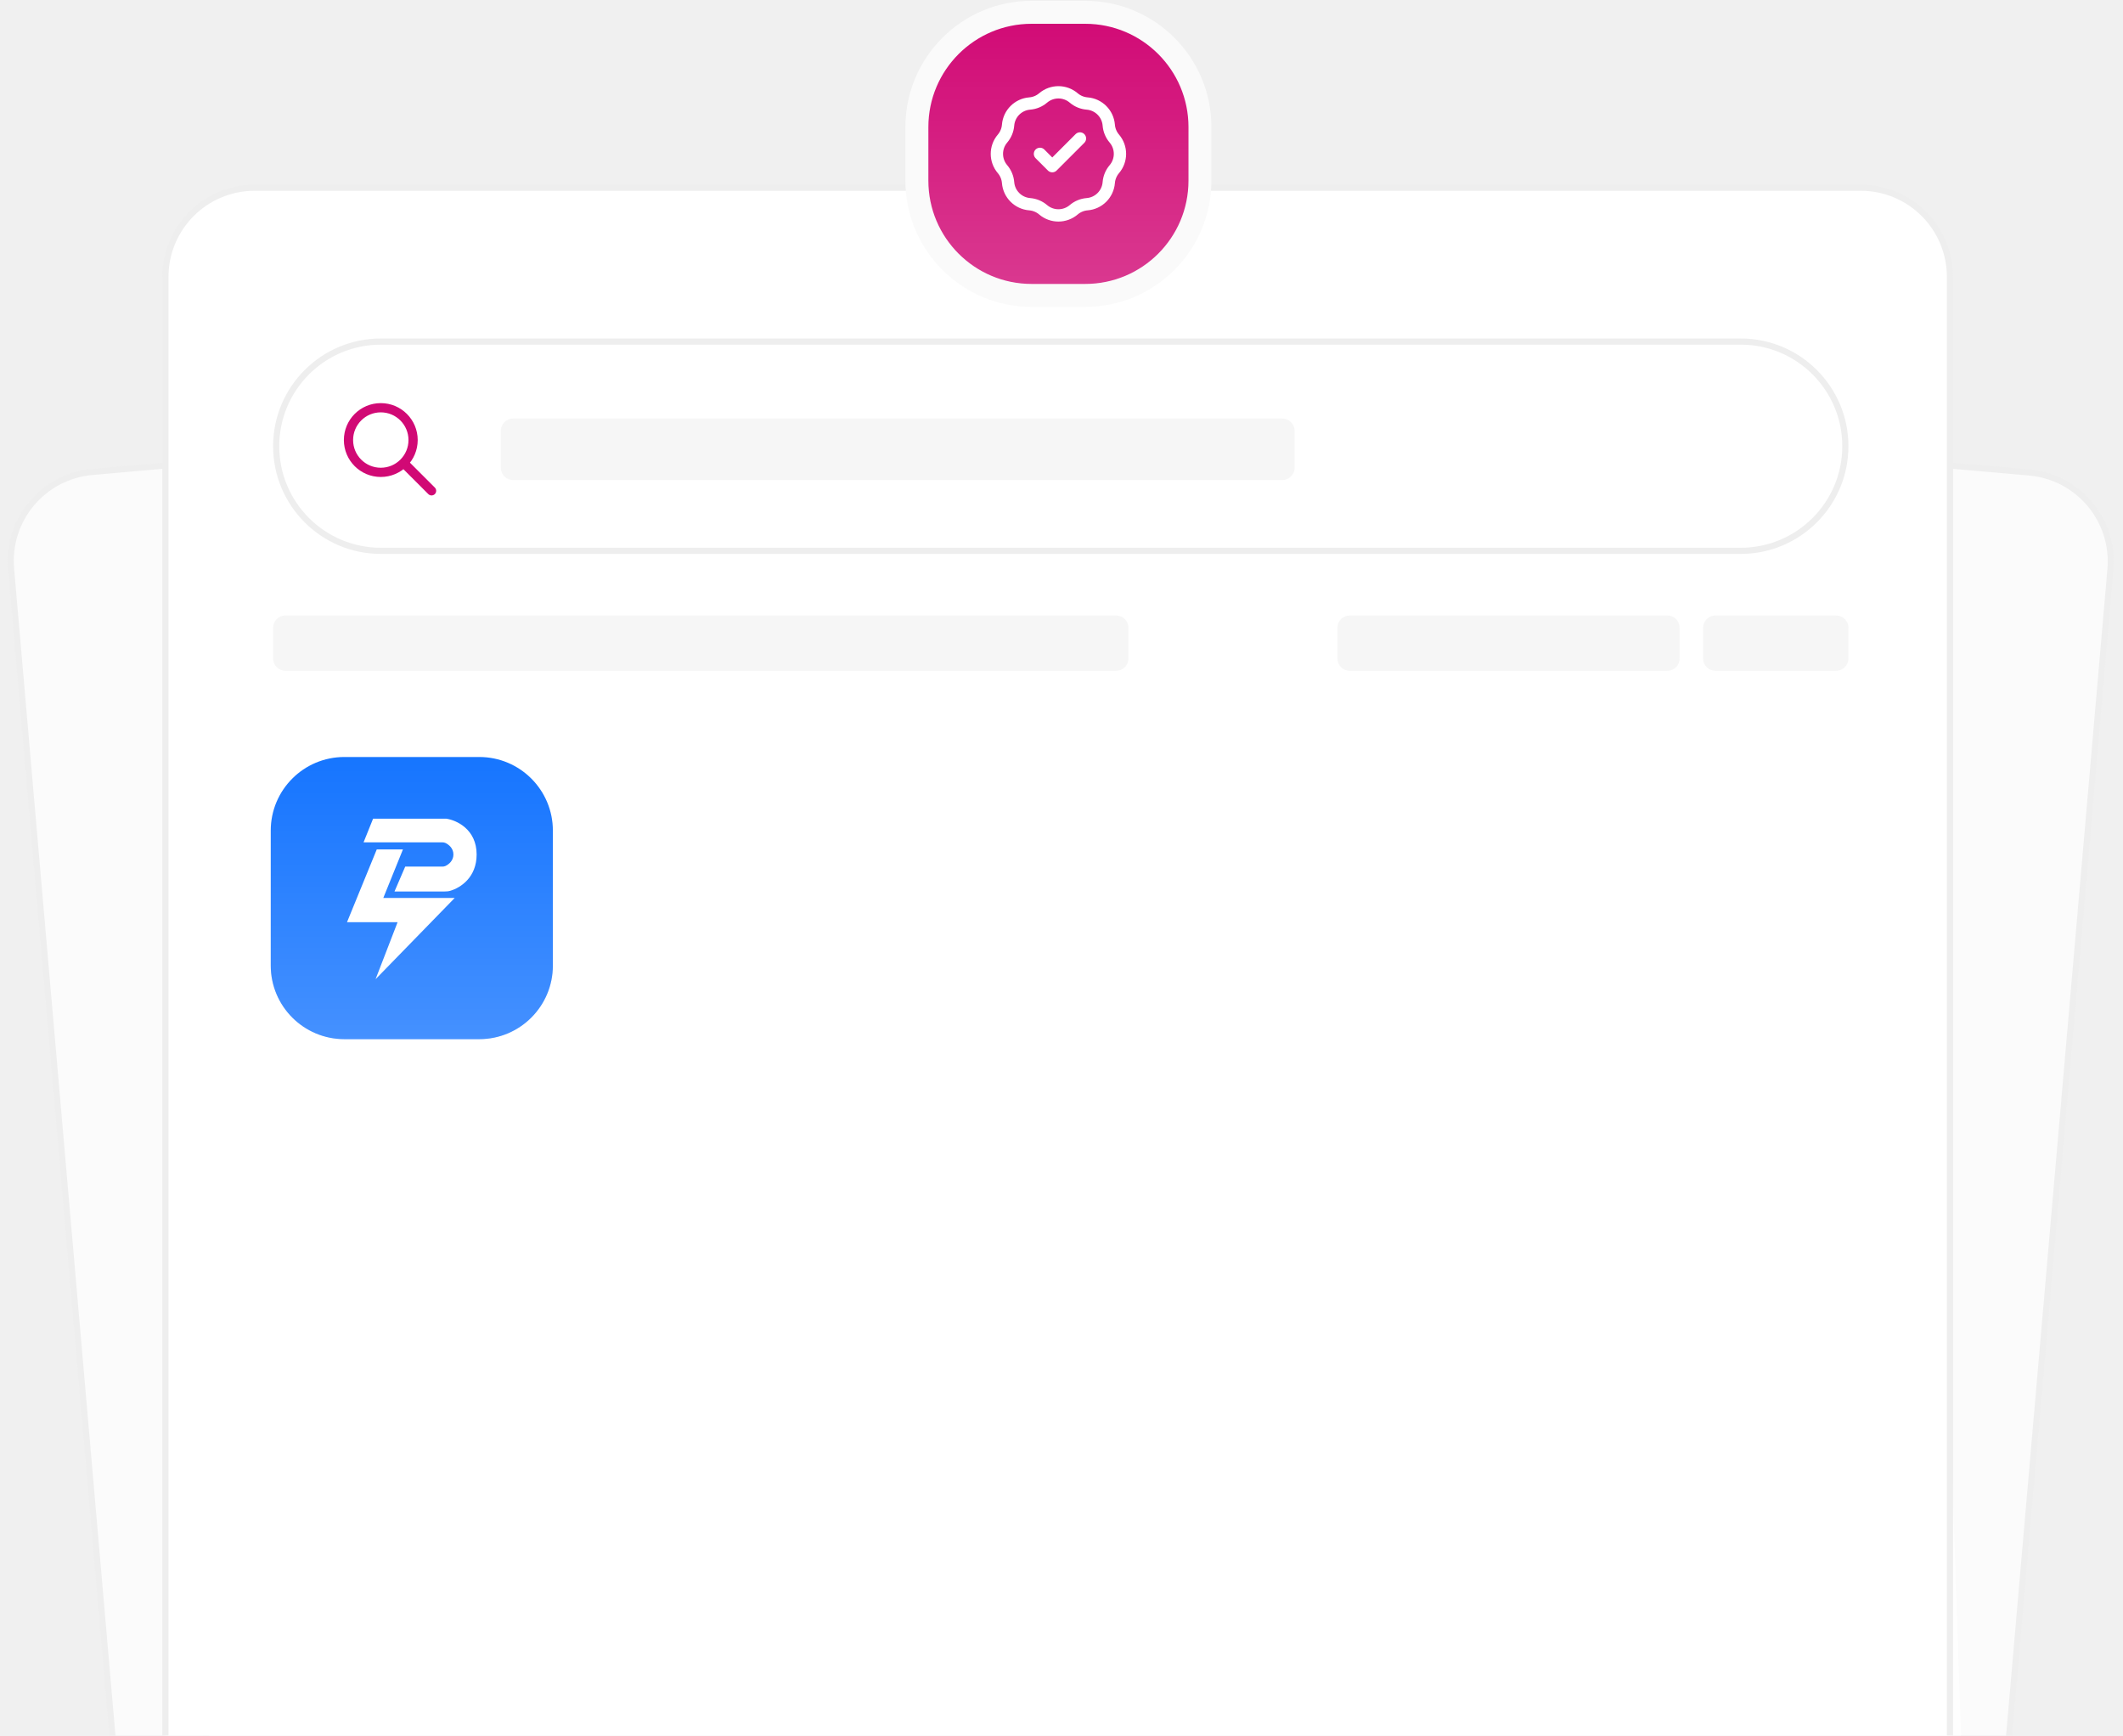
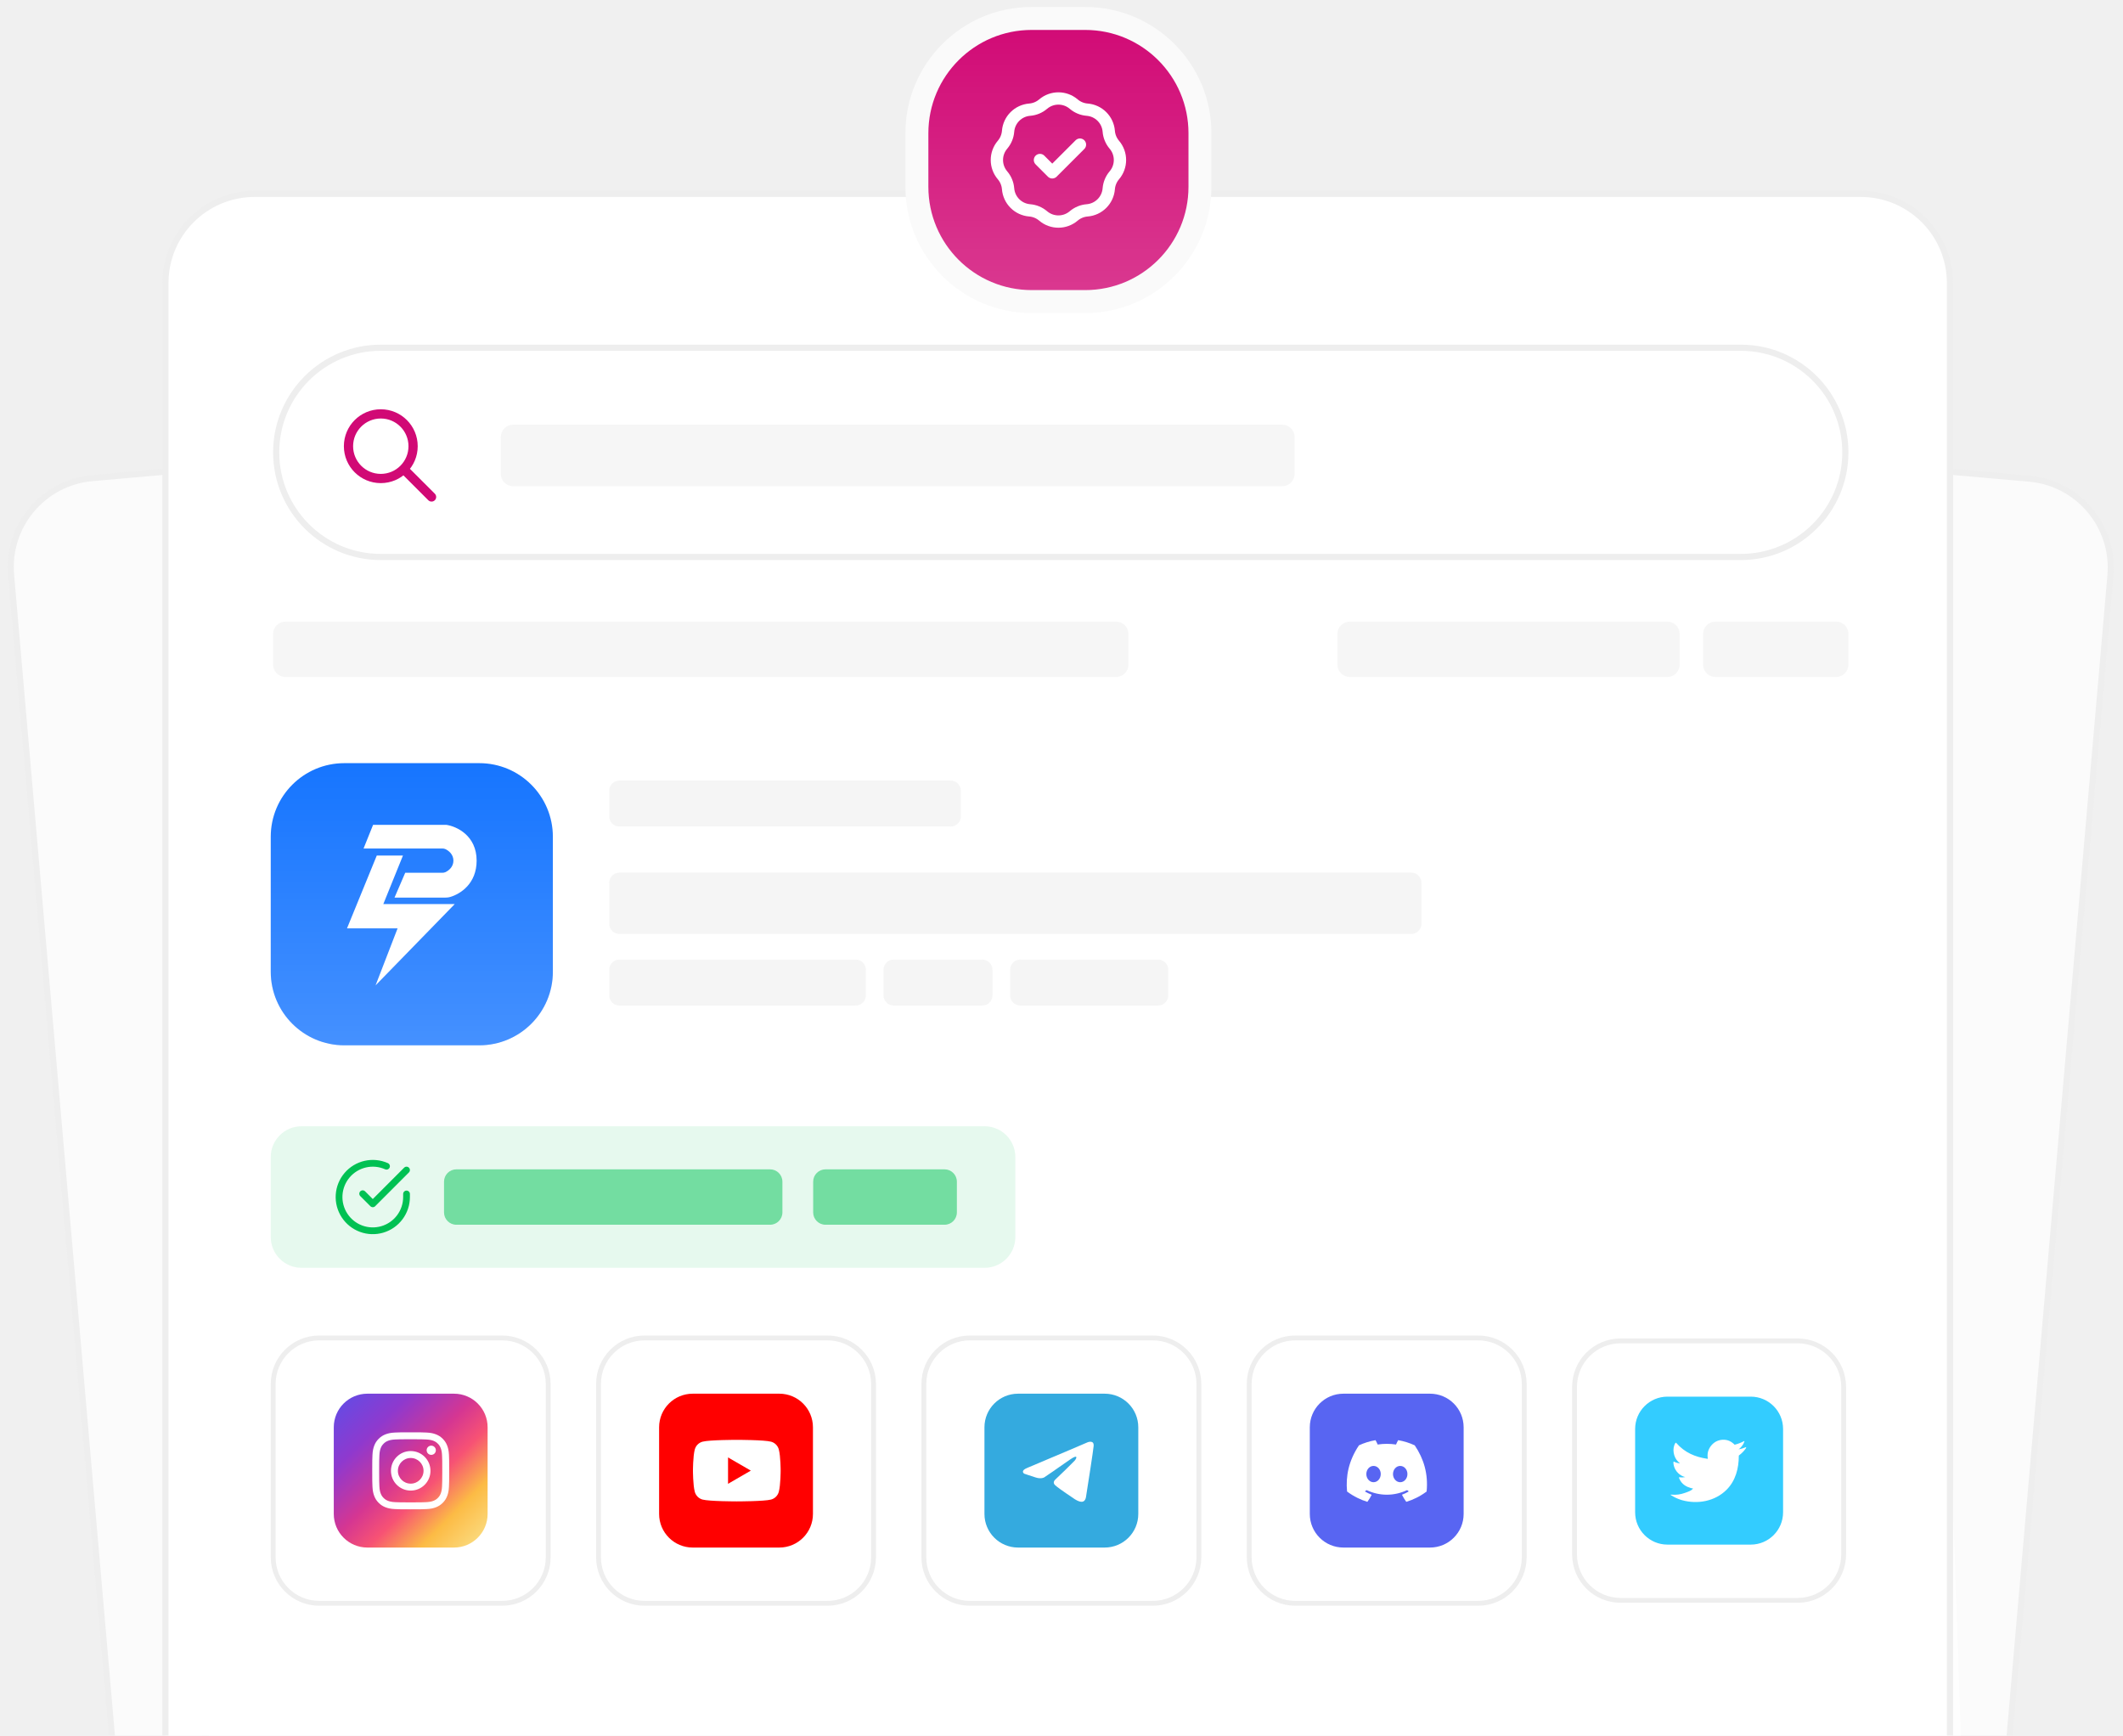
<svg xmlns="http://www.w3.org/2000/svg" width="345" height="282" viewBox="0 0 345 282" fill="none">
-   <g clip-path="url(#clip0_12_6899)">
-     <path opacity="0.75" d="M14.985 76.683L296.101 51.914C304.377 51.184 311.564 57.545 311.846 65.849L319.246 283.673L18.413 283.673L1.796 92.401C1.103 84.423 7.008 77.385 14.985 76.683Z" fill="white" stroke="#EEEEEE" />
-     <path opacity="0.75" d="M47.354 51.887L329.773 76.771C337.75 77.474 343.655 84.511 342.962 92.489L326.346 283.762L33.498 283.762L31.601 66.442C31.526 57.887 38.833 51.136 47.354 51.887Z" fill="white" stroke="#EEEEEE" />
-     <path d="M41.381 30.5H302.381C310.389 30.5 316.881 36.992 316.881 45V283.5H26.881V45C26.881 36.992 33.373 30.5 41.381 30.5Z" fill="white" stroke="#EEEEEE" />
-     <rect width="45.845" height="45.845" rx="11.96" transform="matrix(-1 5.18986e-09 5.18986e-09 1 89.8438 123)" fill="#1675FF" />
-     <rect width="45.845" height="45.845" rx="11.96" transform="matrix(-1 5.18986e-09 5.18986e-09 1 89.8438 123)" fill="url(#paint0_linear_12_6899)" fill-opacity="0.2" />
-     <path d="M59.08 136.869L60.628 133.025H72.523C74.167 133.255 77.455 134.74 77.455 138.84C77.455 142.573 74.834 144.247 73.173 144.739C72.873 144.829 72.558 144.851 72.245 144.851H64.109L65.85 140.81H71.873C72.047 140.81 72.222 140.788 72.38 140.713C72.922 140.459 73.683 139.855 73.683 138.84C73.683 137.824 72.922 137.22 72.38 136.966C72.222 136.892 72.047 136.869 71.873 136.869H59.08Z" fill="white" />
-     <path d="M65.481 138.016H61.226L56.391 149.841H64.611L61.033 159.105L73.895 145.9H62.29L65.481 138.016Z" fill="white" />
-     <rect x="44.881" y="55.5" width="255" height="34" rx="17" fill="white" stroke="#EEEEEE" />
-     <path d="M70.131 79.75L65.631 75.25M67.131 71.5C67.131 74.4 64.78 76.75 61.881 76.75C58.981 76.75 56.631 74.4 56.631 71.5C56.631 68.6 58.981 66.25 61.881 66.25C64.78 66.25 67.131 68.6 67.131 71.5Z" stroke="#D10975" stroke-width="1.5" stroke-linecap="round" stroke-linejoin="round" />
-     <rect opacity="0.5" x="81.381" y="68" width="129" height="10" rx="2" fill="#EEEEEE" />
+   <g clip-path="url(#clip0_12_6901)">
+     <path opacity="0.75" d="M14.985 77.683L296.101 52.914C304.377 52.184 311.564 58.545 311.846 66.849L319.246 284.673L18.413 284.673L1.796 93.401C1.103 85.423 7.008 78.385 14.985 77.683Z" fill="white" stroke="#EEEEEE" />
+     <path opacity="0.75" d="M47.354 52.887L329.773 77.771C337.75 78.474 343.655 85.511 342.962 93.489L326.346 284.762L33.498 284.762L31.601 67.442C31.526 58.887 38.833 52.136 47.354 52.887Z" fill="white" stroke="#EEEEEE" />
+     <path d="M41.381 31.5H302.381C310.389 31.5 316.881 37.992 316.881 46V284.5H26.881V46C26.881 37.992 33.373 31.5 41.381 31.5Z" fill="white" stroke="#EEEEEE" />
+     <rect width="45.845" height="45.845" rx="11.96" transform="matrix(-1 5.18986e-09 5.18986e-09 1 89.8438 124)" fill="#1675FF" />
+     <rect width="45.845" height="45.845" rx="11.96" transform="matrix(-1 5.18986e-09 5.18986e-09 1 89.8438 124)" fill="url(#paint0_linear_12_6901)" fill-opacity="0.2" />
+     <path d="M59.08 137.869L60.628 134.025H72.523C74.167 134.255 77.455 135.74 77.455 139.84C77.455 143.573 74.834 145.247 73.173 145.739C72.873 145.829 72.558 145.851 72.245 145.851H64.109L65.85 141.81H71.873C72.047 141.81 72.222 141.788 72.38 141.713C72.922 141.459 73.683 140.855 73.683 139.84C73.683 138.824 72.922 138.22 72.38 137.966C72.222 137.892 72.047 137.869 71.873 137.869H59.08Z" fill="white" />
+     <path d="M65.481 139.016H61.226L56.391 150.841H64.611L61.033 160.105L73.895 146.9H62.29L65.481 139.016Z" fill="white" />
+     <rect x="44.881" y="56.5" width="255" height="34" rx="17" fill="white" stroke="#EEEEEE" />
+     <path d="M70.131 80.75L65.631 76.25M67.131 72.5C67.131 75.4 64.78 77.75 61.881 77.75C58.981 77.75 56.631 75.4 56.631 72.5C56.631 69.6 58.981 67.25 61.881 67.25C64.78 67.25 67.131 69.6 67.131 72.5Z" stroke="#D10975" stroke-width="1.5" stroke-linecap="round" stroke-linejoin="round" />
+     <rect opacity="0.5" x="81.381" y="69" width="129" height="10" rx="2" fill="#EEEEEE" />
    <g opacity="0.5">
-       <rect x="44.381" y="100" width="139" height="9" rx="2" fill="#EEEEEE" />
-       <rect x="217.334" y="100" width="55.619" height="9" rx="2" fill="#EEEEEE" />
-       <rect x="276.762" y="100" width="23.619" height="9" rx="2" fill="#EEEEEE" />
+       <rect x="44.381" y="101" width="139" height="9" rx="2" fill="#EEEEEE" />
+       <rect x="217.334" y="101" width="55.619" height="9" rx="2" fill="#EEEEEE" />
+       <rect x="276.762" y="101" width="23.619" height="9" rx="2" fill="#EEEEEE" />
    </g>
-     <rect width="46" height="46" rx="18.649" transform="matrix(-1 5.18986e-09 5.18986e-09 1 195 2)" fill="#D10975" />
-     <rect width="46" height="46" rx="18.649" transform="matrix(-1 5.18986e-09 5.18986e-09 1 195 2)" fill="url(#paint1_linear_12_6899)" fill-opacity="0.2" />
-     <rect width="46" height="46" rx="18.649" transform="matrix(-1 5.18986e-09 5.18986e-09 1 195 2)" stroke="#FAFAFA" stroke-width="3.73" />
-     <path d="M169 25L171 27L175.5 22.5M167.334 16.819C168.138 16.755 168.901 16.439 169.514 15.915C170.947 14.695 173.053 14.695 174.486 15.915C175.099 16.439 175.862 16.755 176.666 16.819C178.542 16.968 180.032 18.458 180.181 20.334C180.245 21.138 180.562 21.901 181.085 22.515C182.305 23.947 182.305 26.053 181.085 27.485C180.562 28.099 180.245 28.862 180.181 29.666C180.032 31.542 178.542 33.032 176.666 33.181C175.862 33.245 175.099 33.562 174.486 34.085C173.053 35.305 170.947 35.305 169.514 34.085C168.901 33.562 168.138 33.245 167.334 33.181C165.458 33.032 163.968 31.542 163.819 29.666C163.755 28.862 163.438 28.099 162.915 27.485C161.695 26.053 161.695 23.947 162.915 22.515C163.438 21.901 163.755 21.138 163.819 20.334C163.968 18.458 165.458 16.968 167.334 16.819Z" stroke="white" stroke-width="2" stroke-linecap="round" stroke-linejoin="round" />
+     <rect width="46" height="46" rx="18.649" transform="matrix(-1 5.18986e-09 5.18986e-09 1 195 3)" fill="#D10975" />
+     <rect width="46" height="46" rx="18.649" transform="matrix(-1 5.18986e-09 5.18986e-09 1 195 3)" fill="url(#paint1_linear_12_6901)" fill-opacity="0.2" />
+     <rect width="46" height="46" rx="18.649" transform="matrix(-1 5.18986e-09 5.18986e-09 1 195 3)" stroke="#FAFAFA" stroke-width="3.73" />
+     <path d="M169 26L171 28L175.5 23.5M167.334 17.819C168.138 17.755 168.901 17.439 169.514 16.915C170.947 15.695 173.053 15.695 174.486 16.915C175.099 17.439 175.862 17.755 176.666 17.819C178.542 17.968 180.032 19.458 180.181 21.334C180.245 22.138 180.562 22.901 181.085 23.515C182.305 24.947 182.305 27.053 181.085 28.485C180.562 29.099 180.245 29.862 180.181 30.666C180.032 32.542 178.542 34.032 176.666 34.181C175.862 34.245 175.099 34.562 174.486 35.085C173.053 36.305 170.947 36.305 169.514 35.085C168.901 34.562 168.138 34.245 167.334 34.181C165.458 34.032 163.968 32.542 163.819 30.666C163.755 29.862 163.438 29.099 162.915 28.485C161.695 27.053 161.695 24.947 162.915 23.515C163.438 22.901 163.755 22.138 163.819 21.334C163.968 19.458 165.458 17.968 167.334 17.819Z" stroke="white" stroke-width="2" stroke-linecap="round" stroke-linejoin="round" />
+     <g opacity="0.75">
+       <rect opacity="0.75" x="99" y="141.783" width="132" height="9.973" rx="1.662" fill="#EEEEEE" />
+       <rect opacity="0.75" x="99" y="155.911" width="41.714" height="7.48" rx="1.662" fill="#EEEEEE" />
+       <rect opacity="0.75" x="99" y="126.824" width="57.143" height="7.48" rx="1.662" fill="#EEEEEE" />
+       <rect opacity="0.75" x="143.572" y="155.911" width="17.714" height="7.48" rx="1.662" fill="#EEEEEE" />
+       <rect opacity="0.75" x="164.143" y="155.911" width="25.714" height="7.48" rx="1.662" fill="#EEEEEE" />
+     </g>
+     <rect x="44.394" y="217.394" width="44.692" height="43.117" rx="7.483" fill="white" />
+     <rect x="44.394" y="217.394" width="44.692" height="43.117" rx="7.483" stroke="#EEEEEE" stroke-width="0.788" />
+     <rect x="54.24" y="226.452" width="25" height="25" rx="5.461" fill="url(#paint2_linear_12_6901)" />
+     <path d="M64.66 238.984C64.66 237.832 65.593 236.899 66.744 236.899C67.895 236.899 68.829 237.832 68.829 238.984C68.829 240.136 67.895 241.069 66.744 241.069C65.593 241.069 64.66 240.136 64.66 238.984ZM63.533 238.984C63.533 240.758 64.97 242.196 66.744 242.196C68.517 242.196 69.955 240.758 69.955 238.984C69.955 237.21 68.517 235.772 66.744 235.772C64.97 235.772 63.533 237.21 63.533 238.984ZM69.332 235.645C69.332 235.793 69.376 235.938 69.458 236.062C69.541 236.185 69.658 236.281 69.795 236.338C69.932 236.395 70.083 236.41 70.228 236.381C70.374 236.352 70.508 236.281 70.613 236.176C70.718 236.071 70.789 235.937 70.818 235.792C70.847 235.646 70.832 235.495 70.776 235.358C70.719 235.221 70.623 235.103 70.499 235.021C70.376 234.938 70.231 234.894 70.083 234.894H70.082C69.883 234.894 69.693 234.973 69.552 235.114C69.411 235.255 69.332 235.446 69.332 235.645V235.645ZM64.218 244.076C63.608 244.048 63.276 243.947 63.056 243.861C62.764 243.747 62.556 243.612 62.337 243.393C62.118 243.174 61.982 242.966 61.869 242.674C61.783 242.454 61.682 242.122 61.654 241.512C61.624 240.853 61.617 240.655 61.617 238.984C61.617 237.314 61.624 237.116 61.654 236.456C61.682 235.846 61.784 235.515 61.869 235.294C61.983 235.002 62.118 234.794 62.337 234.575C62.556 234.356 62.764 234.22 63.056 234.107C63.276 234.021 63.608 233.92 64.218 233.892C64.877 233.861 65.075 233.855 66.744 233.855C68.413 233.855 68.612 233.862 69.271 233.892C69.881 233.92 70.212 234.022 70.433 234.107C70.725 234.22 70.933 234.356 71.152 234.575C71.371 234.794 71.506 235.002 71.62 235.294C71.706 235.515 71.807 235.846 71.835 236.456C71.865 237.116 71.871 237.314 71.871 238.984C71.871 240.655 71.865 240.852 71.835 241.512C71.807 242.122 71.705 242.454 71.62 242.674C71.506 242.966 71.371 243.174 71.152 243.393C70.933 243.611 70.725 243.747 70.433 243.861C70.213 243.947 69.881 244.048 69.271 244.076C68.612 244.106 68.414 244.112 66.744 244.112C65.074 244.112 64.876 244.106 64.218 244.076V244.076ZM64.166 232.766C63.5 232.797 63.045 232.902 62.648 233.057C62.236 233.217 61.888 233.431 61.54 233.778C61.192 234.126 60.978 234.475 60.819 234.887C60.664 235.284 60.558 235.739 60.528 236.405C60.497 237.072 60.49 237.285 60.49 238.984C60.49 240.683 60.497 240.896 60.528 241.563C60.558 242.229 60.664 242.684 60.819 243.082C60.978 243.493 61.192 243.842 61.54 244.19C61.888 244.537 62.236 244.751 62.648 244.911C63.046 245.066 63.5 245.171 64.166 245.202C64.833 245.232 65.046 245.24 66.744 245.24C68.442 245.24 68.656 245.233 69.322 245.202C69.988 245.171 70.443 245.066 70.84 244.911C71.251 244.751 71.6 244.537 71.948 244.19C72.296 243.842 72.509 243.493 72.669 243.082C72.824 242.684 72.93 242.229 72.96 241.563C72.99 240.896 72.997 240.683 72.997 238.984C72.997 237.285 72.99 237.072 72.96 236.405C72.93 235.739 72.824 235.284 72.669 234.887C72.509 234.475 72.296 234.127 71.948 233.778C71.6 233.43 71.251 233.217 70.841 233.057C70.443 232.902 69.988 232.796 69.323 232.766C68.656 232.736 68.443 232.729 66.745 232.729C65.046 232.729 64.833 232.736 64.166 232.766Z" fill="white" />
+     <rect x="97.263" y="217.394" width="44.692" height="43.117" rx="7.483" fill="white" />
+     <rect x="97.263" y="217.394" width="44.692" height="43.117" rx="7.483" stroke="#EEEEEE" stroke-width="0.788" />
+     <rect x="107.109" y="226.452" width="25" height="25" rx="5.461" fill="#FF0000" />
+     <path d="M126.562 235.514C126.399 234.9 125.916 234.416 125.302 234.25C124.191 233.952 119.734 233.952 119.734 233.952C119.734 233.952 115.28 233.952 114.167 234.25C113.555 234.414 113.072 234.898 112.906 235.514C112.609 236.627 112.609 238.952 112.609 238.952C112.609 238.952 112.609 241.277 112.906 242.391C113.07 243.004 113.552 243.489 114.167 243.654C115.28 243.952 119.734 243.952 119.734 243.952C119.734 243.952 124.191 243.952 125.302 243.654C125.914 243.491 126.397 243.007 126.562 242.391C126.859 241.277 126.859 238.952 126.859 238.952C126.859 238.952 126.859 236.627 126.562 235.514Z" fill="white" />
+     <path d="M118.311 241.095L122.013 238.952L118.311 236.809V241.095Z" fill="#FF0000" />
+     <rect x="150.132" y="217.394" width="44.692" height="43.117" rx="7.483" fill="white" />
+     <rect x="150.132" y="217.394" width="44.692" height="43.117" rx="7.483" stroke="#EEEEEE" stroke-width="0.788" />
+     <rect x="159.979" y="226.452" width="25" height="25" rx="5.461" fill="#34AADF" />
+     <path d="M166.934 238.509C166.934 238.509 172.02 236.367 173.784 235.613C174.46 235.311 176.753 234.345 176.753 234.345C176.753 234.345 177.812 233.923 177.723 234.949C177.694 235.371 177.459 236.85 177.224 238.449C176.871 240.712 176.488 243.186 176.488 243.186C176.488 243.186 176.43 243.88 175.93 244.001C175.43 244.121 174.607 243.578 174.46 243.457C174.342 243.367 172.255 242.009 171.491 241.345C171.285 241.164 171.05 240.802 171.52 240.38C172.578 239.384 173.842 238.147 174.607 237.363C174.96 237.001 175.312 236.156 173.842 237.182C171.755 238.66 169.697 240.048 169.697 240.048C169.697 240.048 169.227 240.35 168.345 240.078C167.463 239.807 166.434 239.445 166.434 239.445C166.434 239.445 165.728 238.992 166.934 238.509Z" fill="white" />
+     <rect x="203.003" y="217.394" width="44.692" height="43.117" rx="7.483" fill="white" />
+     <rect x="203.003" y="217.394" width="44.692" height="43.117" rx="7.483" stroke="#EEEEEE" stroke-width="0.788" />
+     <rect x="212.85" y="226.452" width="25" height="25" rx="5.461" fill="#5865F2" />
+     <path d="M229.908 234.854C231.381 237.035 232.109 239.496 231.837 242.328C231.836 242.34 231.83 242.351 231.82 242.358C230.704 243.183 229.623 243.684 228.558 244.016C228.55 244.018 228.541 244.018 228.532 244.015C228.524 244.013 228.517 244.007 228.512 244C228.266 243.655 228.042 243.292 227.846 242.91C227.835 242.887 227.845 242.86 227.868 242.851C228.224 242.716 228.561 242.555 228.886 242.364C228.912 242.348 228.914 242.311 228.89 242.294C228.821 242.242 228.753 242.188 228.687 242.134C228.675 242.124 228.659 242.122 228.645 242.129C226.535 243.11 224.224 243.11 222.09 242.129C222.076 242.122 222.059 242.124 222.047 242.134C221.982 242.188 221.914 242.242 221.845 242.294C221.822 242.311 221.824 242.348 221.849 242.364C222.174 242.551 222.512 242.716 222.867 242.852C222.89 242.861 222.901 242.887 222.889 242.91C222.698 243.292 222.474 243.656 222.223 244.001C222.212 244.015 222.194 244.021 222.177 244.016C221.117 243.684 220.036 243.183 218.92 242.358C218.911 242.351 218.905 242.34 218.904 242.328C218.676 239.878 219.139 237.397 220.83 234.854C220.834 234.847 220.841 234.842 220.848 234.839C221.68 234.454 222.571 234.171 223.503 234.009C223.52 234.007 223.537 234.015 223.546 234.03C223.661 234.235 223.792 234.498 223.881 234.713C224.863 234.562 225.861 234.562 226.863 234.713C226.952 234.503 227.079 234.235 227.194 234.03C227.198 234.022 227.204 234.016 227.212 234.013C227.22 234.009 227.228 234.008 227.237 234.009C228.169 234.172 229.06 234.454 229.891 234.839C229.899 234.842 229.905 234.847 229.908 234.854V234.854ZM224.38 239.512C224.391 238.788 223.866 238.189 223.208 238.189C222.555 238.189 222.036 238.783 222.036 239.512C222.036 240.242 222.566 240.836 223.208 240.836C223.861 240.836 224.38 240.242 224.38 239.512V239.512ZM228.714 239.512C228.725 238.788 228.2 238.189 227.542 238.189C226.889 238.189 226.37 238.783 226.37 239.512C226.37 240.242 226.9 240.836 227.542 240.836C228.2 240.836 228.714 240.242 228.714 239.512V239.512Z" fill="white" />
+     <rect x="255.872" y="217.873" width="43.734" height="42.159" rx="7.483" fill="white" />
+     <rect x="255.872" y="217.873" width="43.734" height="42.159" rx="7.483" stroke="#EEEEEE" stroke-width="0.788" />
+     <rect x="265.719" y="226.932" width="24.042" height="24.042" rx="5.251" fill="#33CCFF" />
+     <path d="M283.708 235.147C283.311 235.318 282.893 235.437 282.466 235.501C282.666 235.467 282.96 235.107 283.077 234.961C283.254 234.741 283.39 234.491 283.476 234.221C283.476 234.201 283.496 234.173 283.476 234.158C283.466 234.153 283.455 234.15 283.443 234.15C283.432 234.15 283.421 234.153 283.411 234.158C282.947 234.41 282.453 234.602 281.941 234.73C281.923 234.735 281.904 234.736 281.886 234.731C281.868 234.727 281.851 234.717 281.838 234.704C281.798 234.657 281.755 234.612 281.709 234.57C281.501 234.383 281.264 234.229 281.007 234.116C280.661 233.973 280.287 233.912 279.914 233.936C279.552 233.959 279.198 234.056 278.875 234.221C278.557 234.396 278.277 234.633 278.053 234.918C277.817 235.212 277.647 235.553 277.553 235.918C277.476 236.266 277.468 236.625 277.528 236.975C277.528 237.035 277.528 237.044 277.476 237.035C275.441 236.735 273.771 236.013 272.407 234.461C272.347 234.393 272.315 234.393 272.267 234.461C271.673 235.364 271.962 236.793 272.704 237.498C272.804 237.593 272.906 237.684 273.015 237.77C272.675 237.745 272.343 237.653 272.039 237.498C271.982 237.461 271.95 237.481 271.947 237.55C271.939 237.645 271.939 237.74 271.947 237.835C272.007 238.291 272.186 238.722 272.467 239.086C272.748 239.449 273.12 239.732 273.546 239.904C273.65 239.948 273.758 239.982 273.868 240.004C273.553 240.066 273.23 240.076 272.912 240.032C272.844 240.018 272.818 240.055 272.844 240.121C273.263 241.264 274.174 241.612 274.842 241.807C274.933 241.821 275.024 241.821 275.127 241.844C275.127 241.844 275.127 241.844 275.11 241.861C274.913 242.221 274.117 242.464 273.751 242.589C273.084 242.829 272.373 242.921 271.668 242.858C271.556 242.841 271.531 242.844 271.502 242.858C271.473 242.872 271.502 242.904 271.533 242.932C271.676 243.026 271.819 243.109 271.967 243.189C272.409 243.431 272.876 243.622 273.36 243.761C275.866 244.452 278.687 243.944 280.568 242.072C282.046 240.604 282.566 238.578 282.566 236.55C282.566 236.473 282.66 236.427 282.714 236.387C283.088 236.095 283.418 235.751 283.693 235.364C283.741 235.306 283.765 235.233 283.762 235.158V235.158C283.762 235.116 283.762 235.124 283.708 235.147Z" fill="white" />
+     <rect x="44" y="183" width="121" height="23" rx="5" fill="#00C153" fill-opacity="0.1" />
+     <path d="M66.063 193.999V194.503C66.062 195.686 65.68 196.836 64.972 197.783C64.264 198.73 63.269 199.423 62.135 199.758C61.001 200.093 59.789 200.053 58.68 199.643C57.571 199.234 56.624 198.476 55.981 197.484C55.337 196.493 55.032 195.319 55.109 194.14C55.187 192.96 55.644 191.837 56.413 190.938C57.181 190.039 58.219 189.413 59.372 189.152C60.525 188.892 61.732 189.011 62.812 189.492M66.063 190.114L60.58 195.602L58.936 193.958" stroke="#00C153" stroke-width="1.097" stroke-linecap="round" stroke-linejoin="round" />
+     <rect opacity="0.5" x="72.158" y="190" width="54.987" height="9" rx="2" fill="#00C153" />
+     <rect opacity="0.5" x="132.146" y="190" width="23.351" height="9" rx="2" fill="#00C153" />
  </g>
  <defs>
-     <linearGradient id="paint0_linear_12_6899" x1="22.922" y1="0" x2="22.922" y2="45.845" gradientUnits="userSpaceOnUse">
+     <linearGradient id="paint0_linear_12_6901" x1="22.922" y1="0" x2="22.922" y2="45.845" gradientUnits="userSpaceOnUse">
      <stop stop-color="white" stop-opacity="0" />
      <stop offset="1" stop-color="white" />
    </linearGradient>
-     <linearGradient id="paint1_linear_12_6899" x1="23" y1="0" x2="23" y2="46" gradientUnits="userSpaceOnUse">
+     <linearGradient id="paint1_linear_12_6901" x1="23" y1="0" x2="23" y2="46" gradientUnits="userSpaceOnUse">
      <stop stop-color="white" stop-opacity="0" />
      <stop offset="1" stop-color="white" />
    </linearGradient>
-     <clipPath id="clip0_12_6899">
+     <linearGradient id="paint2_linear_12_6901" x1="78.76" y1="251.452" x2="53.76" y2="226.452" gradientUnits="userSpaceOnUse">
+       <stop stop-color="#FBE18A" />
+       <stop offset="0.21" stop-color="#FCBB45" />
+       <stop offset="0.38" stop-color="#F75274" />
+       <stop offset="0.52" stop-color="#D53692" />
+       <stop offset="0.74" stop-color="#8F39CE" />
+       <stop offset="1" stop-color="#5B4FE9" />
+     </linearGradient>
+     <clipPath id="clip0_12_6901">
      <rect width="345" height="282" fill="white" />
    </clipPath>
  </defs>
</svg>
